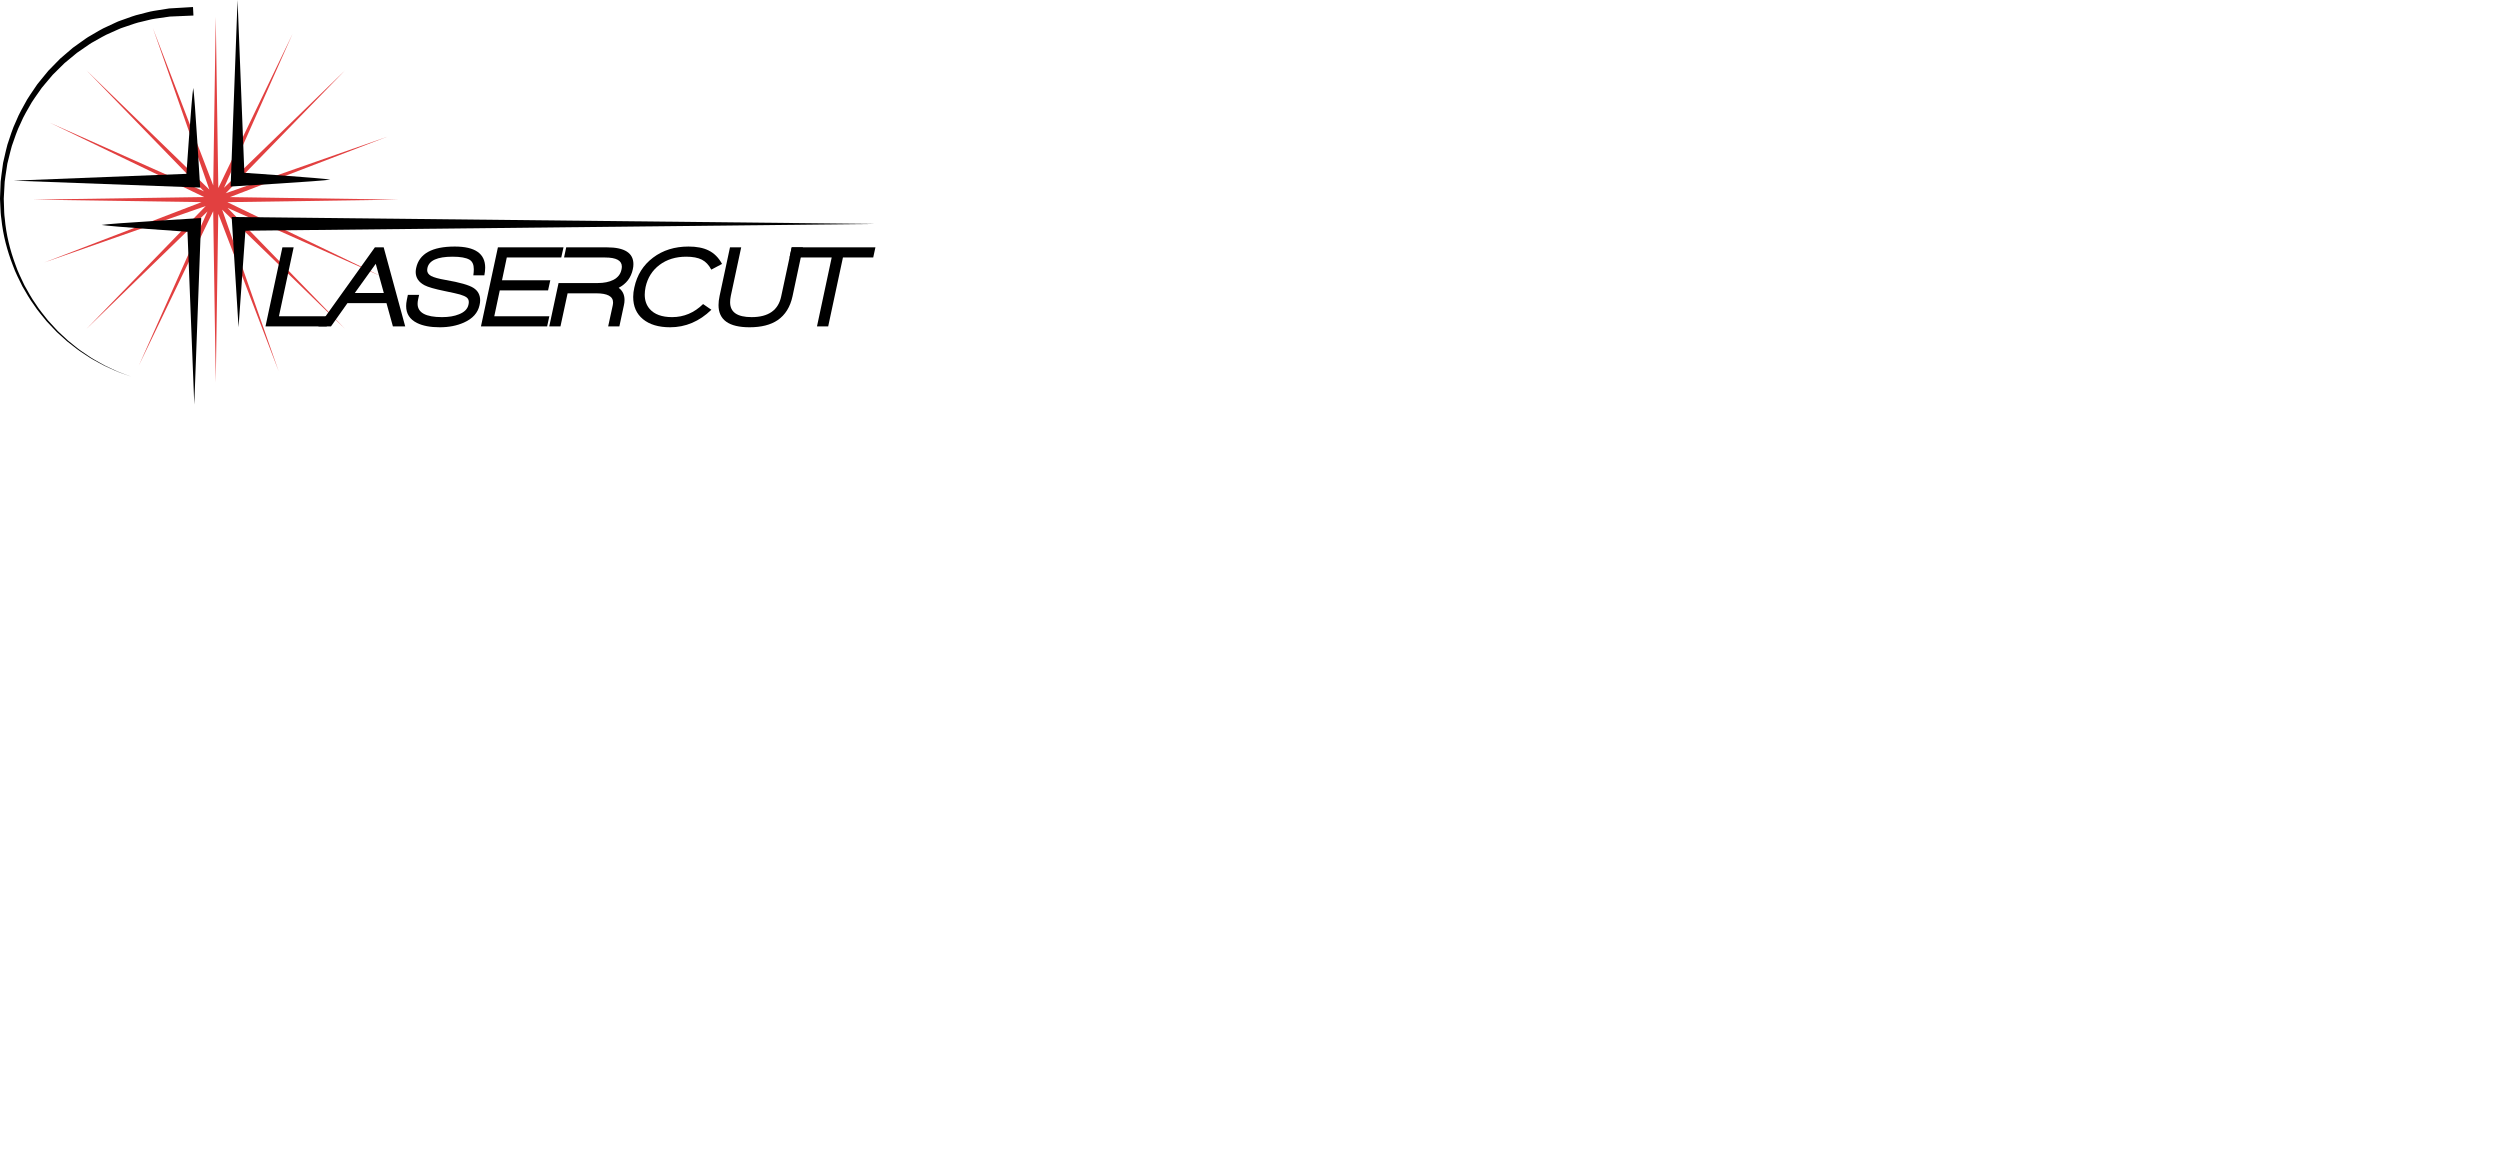
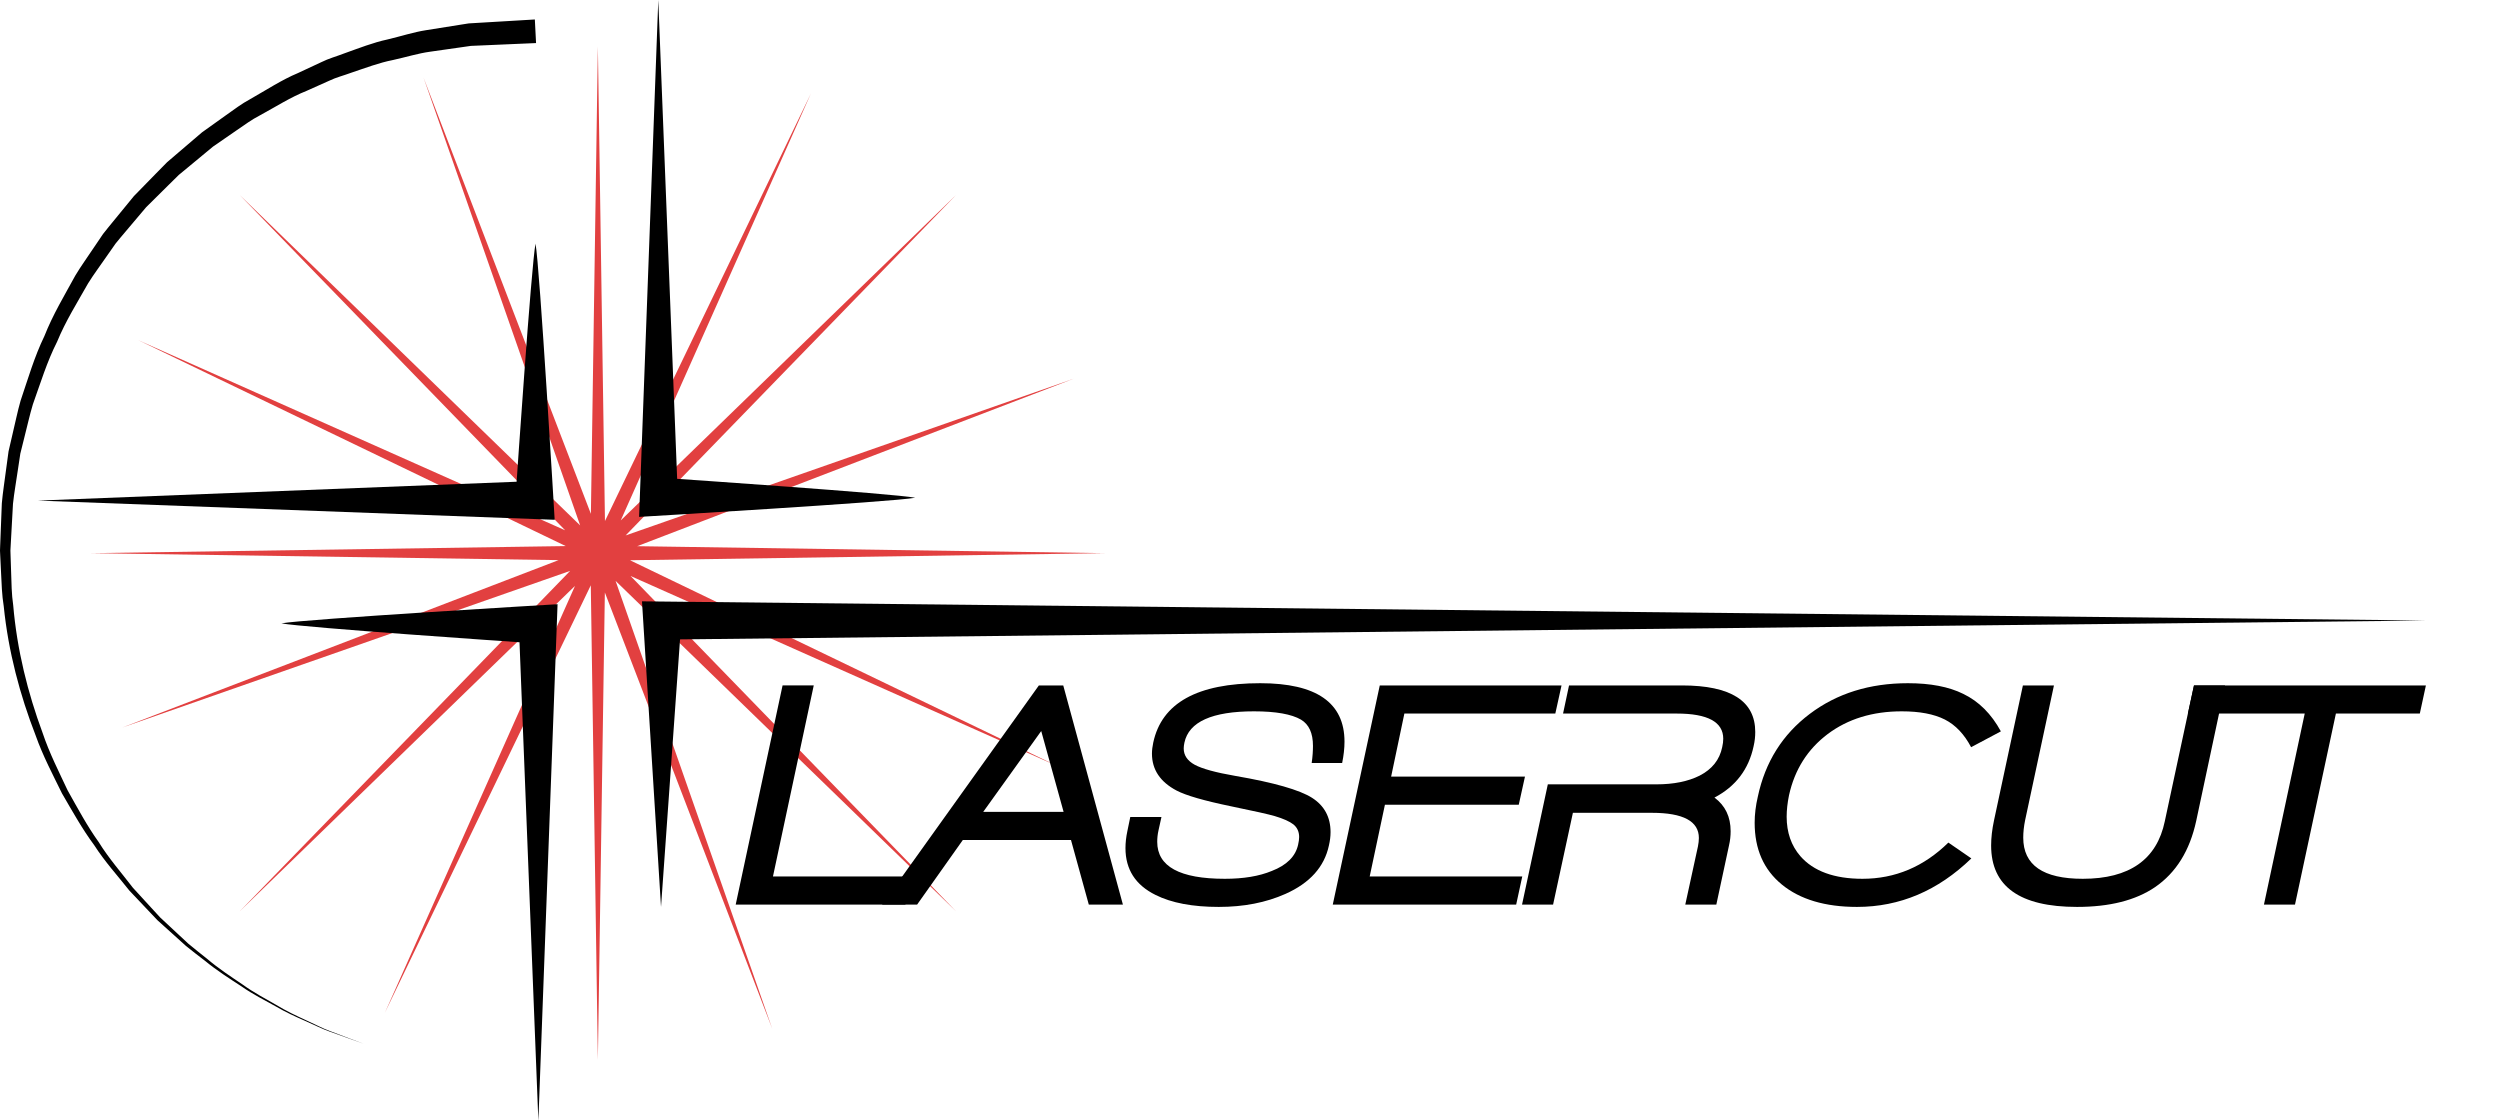
- <svg xmlns="http://www.w3.org/2000/svg" width="100%" height="100%" viewBox="0 0 909 420" version="1.1" style="fill-rule:evenodd;clip-rule:evenodd;stroke-linejoin:round;stroke-miterlimit:1.414;">
+ <svg xmlns="http://www.w3.org/2000/svg" width="100%" height="100%" viewBox="0 0 328.025 146.84" version="1.1" style="fill-rule:evenodd;clip-rule:evenodd;stroke-linejoin:round;stroke-miterlimit:1.414;">
  <g style="" transform="matrix(0.350484, 0, 0, 0.350484, -0.000285, 0.000001)">
    <g transform="matrix(4.16667,0,0,4.16667,235.854,204.438)">
      <path d="M0,1.272L42.641,0.636L0.644,0.009L39.859,-15.036L-0.395,-0.956L29.306,-31.558L-0.833,-2.304L16.257,-40.672L-2.25,-2.251L-2.887,-44.892L-3.514,-2.895L-18.559,-42.11L-4.478,-1.856L-35.08,-31.558L-5.827,-1.418L-44.194,-18.508L-5.774,-0.001L-48.415,0.636L-6.418,1.262L-45.633,16.307L-5.378,2.227L-35.08,32.829L-4.94,3.575L-22.031,41.943L-3.523,3.522L-2.887,46.164L-2.26,4.166L12.785,43.381L-1.296,3.127L29.306,32.829L0.053,2.689L38.421,19.779L0,1.272Z" style="fill:rgb(226,64,64);fill-rule:nonzero;" />
    </g>
    <g transform="matrix(4.16667,0,0,4.16667,289.375,267.129)">
      <path d="M0,14.636L3.664,-2.527L0.863,-2.527L-3.348,17.163L11.898,17.163L12.456,14.636L0,14.636Z" style="fill-rule:nonzero;" />
    </g>
    <g transform="matrix(4.16667,0,0,4.16667,368.084,291.309)">
      <path d="M0,3.032L5.212,-4.233L7.223,3.032L0,3.032ZM7.191,-8.329L5.001,-8.329L-7.276,8.834L-9.087,11.361L-5.938,11.361L-1.832,5.559L7.886,5.559L9.487,11.361L12.551,11.361L7.191,-8.329Z" style="fill-rule:nonzero;" />
    </g>
    <g transform="matrix(4.16667,0,0,4.16667,502.459,309.646)">
      <path d="M0,-5.76C0.137,-6.434 0.211,-7.076 0.211,-7.676C0.211,-11.183 -2.316,-12.93 -7.36,-12.93C-13.014,-12.93 -16.215,-11.151 -16.973,-7.592C-17.047,-7.245 -17.089,-6.908 -17.089,-6.602C-17.089,-5.17 -16.352,-4.065 -14.878,-3.286C-14.035,-2.843 -12.403,-2.37 -9.95,-1.864C-7.897,-1.443 -6.591,-1.148 -6.054,-0.99C-5.275,-0.759 -4.717,-0.506 -4.38,-0.243C-4.043,0.031 -3.864,0.41 -3.864,0.894C-3.864,1.084 -3.896,1.316 -3.959,1.589C-4.191,2.632 -4.98,3.421 -6.317,3.937C-7.455,4.411 -8.866,4.643 -10.54,4.643C-14.593,4.643 -16.615,3.537 -16.615,1.326C-16.615,1 -16.583,0.652 -16.499,0.284L-16.236,-0.906L-19.037,-0.906L-19.3,0.368C-19.416,0.915 -19.468,1.421 -19.468,1.884C-19.468,3.8 -18.573,5.201 -16.762,6.096C-15.33,6.812 -13.435,7.17 -11.087,7.17C-8.834,7.17 -6.844,6.78 -5.096,6.001C-2.896,5.022 -1.6,3.569 -1.19,1.652C-1.095,1.242 -1.042,0.842 -1.042,0.452C-1.042,-0.896 -1.6,-1.927 -2.706,-2.633C-3.812,-3.338 -6.107,-4.002 -9.603,-4.602C-11.371,-4.907 -12.582,-5.244 -13.246,-5.602C-13.898,-5.96 -14.235,-6.444 -14.235,-7.066C-14.235,-7.224 -14.214,-7.392 -14.172,-7.592C-13.772,-9.466 -11.677,-10.403 -7.918,-10.403C-5.959,-10.403 -4.549,-10.151 -3.696,-9.656C-2.98,-9.224 -2.622,-8.445 -2.622,-7.297C-2.622,-6.855 -2.653,-6.339 -2.738,-5.76L0,-5.76Z" style="fill-rule:nonzero;" />
    </g>
    <g transform="matrix(4.16667,0,0,4.16667,516.542,338.642)">
      <path d="M0,-19.689L-4.222,0L12.256,0L12.803,-2.526L-0.905,-2.526L0.463,-8.97L12.488,-8.97L13.046,-11.497L1.021,-11.497L2.211,-17.162L15.773,-17.162L16.331,-19.689L0,-19.689Z" style="fill-rule:nonzero;" />
    </g>
    <g transform="matrix(4.16667,0,0,4.16667,629.688,338.642)">
      <path d="M0,-19.689L-10.15,-19.689L-10.687,-17.162L-0.463,-17.162C2.316,-17.162 3.706,-16.404 3.706,-14.898C3.706,-14.667 3.675,-14.414 3.611,-14.14C3.38,-13.014 2.706,-12.161 1.579,-11.582C0.548,-11.066 -0.748,-10.802 -2.295,-10.802L-12.056,-10.802L-14.372,0L-11.582,0L-9.803,-8.244L-2.706,-8.244C0.116,-8.244 1.516,-7.486 1.516,-5.98C1.516,-5.748 1.485,-5.496 1.432,-5.222L0.295,0L3.085,0L4.222,-5.306C4.328,-5.759 4.37,-6.18 4.37,-6.591C4.37,-7.886 3.885,-8.897 2.917,-9.613C4.822,-10.613 5.991,-12.15 6.433,-14.224C6.539,-14.677 6.581,-15.098 6.581,-15.509C6.581,-18.289 4.391,-19.689 0,-19.689" style="fill-rule:nonzero;" />
    </g>
    <g transform="matrix(4.16667,0,0,4.16667,697.251,266.3)">
      <path d="M0,15.046C-2.537,15.046 -4.401,14.362 -5.58,13.014C-6.402,12.066 -6.812,10.877 -6.812,9.466C-6.812,8.865 -6.739,8.223 -6.602,7.549C-6.096,5.243 -4.938,3.411 -3.127,2.043C-1.316,0.684 0.905,0 3.527,0C5.138,0 6.423,0.242 7.402,0.737C8.371,1.232 9.15,2.064 9.761,3.222L12.435,1.8C11.582,0.232 10.455,-0.895 9.055,-1.569C7.76,-2.211 6.096,-2.527 4.085,-2.527C0.642,-2.527 -2.295,-1.611 -4.738,0.232C-7.181,2.074 -8.739,4.548 -9.402,7.665C-9.592,8.476 -9.687,9.266 -9.687,10.013C-9.687,12.382 -8.876,14.225 -7.244,15.562C-5.612,16.899 -3.359,17.573 -0.495,17.573C3.348,17.573 6.781,16.12 9.782,13.214L7.718,11.793C5.507,13.962 2.938,15.046 0,15.046" style="fill-rule:nonzero;" />
    </g>
    <g transform="matrix(4.16667,0,0,4.16667,821.359,339.521)">
      <path d="M0,-19.9L-0.547,-17.373L-2.622,-7.697C-3.338,-4.254 -5.802,-2.527 -9.992,-2.527C-13.562,-2.527 -15.341,-3.759 -15.341,-6.223C-15.341,-6.707 -15.288,-7.223 -15.172,-7.792L-12.582,-19.9L-15.372,-19.9L-17.963,-7.792C-18.142,-6.96 -18.226,-6.202 -18.226,-5.517C-18.226,-1.843 -15.657,0 -10.508,0C-7.581,0 -5.243,-0.59 -3.496,-1.779C-1.611,-3.074 -0.379,-5.054 0.2,-7.728L2.253,-17.373L2.79,-19.9L0,-19.9Z" style="fill-rule:nonzero;" />
    </g>
    <g transform="matrix(4.16667,0,0,4.16667,821.359,338.642)">
      <path d="M0,-19.689L-0.547,-17.162L9.95,-17.162L6.286,0L9.076,0L12.751,-17.162L20.29,-17.162L20.837,-19.689L0,-19.689Z" style="fill-rule:nonzero;" />
    </g>
    <g transform="matrix(4.16667,0,0,4.16667,200.479,194.592)">
      <path d="M0,-24.811C-0.374,-22.887 -1.698,-3.419 -1.698,-3.419L-44.721,-1.724L1.721,0C1.721,0 0.374,-22.887 0,-24.811" style="fill-rule:nonzero;" />
    </g>
    <g transform="matrix(4.16667,0,0,4.16667,105.354,412.534)">
      <path d="M0,-43C1.924,-42.626 21.392,-41.302 21.392,-41.302L23.087,1.721L24.811,-44.721C24.811,-44.721 1.924,-43.374 0,-43" style="fill-rule:nonzero;" />
    </g>
    <g transform="matrix(4.16667,0,0,4.16667,342.638,7.17084)">
      <path d="M0,43C-1.924,42.626 -21.392,41.302 -21.392,41.302L-23.087,-1.721L-24.811,44.721C-24.811,44.721 -1.924,43.374 0,43" style="fill-rule:nonzero;" />
    </g>
    <g transform="matrix(0.295487,-4.15618,-4.15618,-0.295487,608.15,612.355)">
      <path d="M59.176,90.99L83.275,90.99L96.09,-65.361L86.443,94.643L59.176,90.99Z" style="fill-rule:nonzero;" />
    </g>
    <g transform="matrix(4.16667,0,0,4.16667,136.158,7.29167)">
      <path d="M0,92.035C0,92.035 -0.484,91.861 -1.392,91.534C-1.846,91.371 -2.406,91.17 -3.064,90.933C-3.726,90.706 -4.442,90.331 -5.269,89.973C-6.095,89.611 -7.007,89.201 -7.945,88.65C-8.892,88.117 -9.952,87.598 -10.982,86.874C-12.034,86.187 -13.168,85.474 -14.26,84.577C-14.815,84.142 -15.4,83.713 -15.97,83.241C-16.52,82.744 -17.083,82.236 -17.658,81.718C-17.946,81.458 -18.236,81.196 -18.53,80.931C-18.802,80.644 -19.077,80.355 -19.354,80.062C-19.909,79.477 -20.474,78.88 -21.048,78.274C-22.082,76.962 -23.254,75.681 -24.217,74.182C-25.279,72.751 -26.167,71.152 -27.107,69.537C-27.927,67.86 -28.826,66.167 -29.474,64.332C-30.881,60.715 -31.931,56.793 -32.342,52.721C-32.509,51.71 -32.534,50.683 -32.585,49.654L-32.66,48.109L-32.678,47.722L-32.664,47.316L-32.634,46.548L-32.513,43.47C-32.423,42.439 -32.25,41.399 -32.121,40.363L-31.91,38.806L-31.559,37.286C-31.313,36.275 -31.114,35.252 -30.829,34.255C-30.162,32.291 -29.589,30.296 -28.688,28.445C-27.935,26.528 -26.876,24.781 -25.913,23.012C-25.397,22.147 -24.802,21.339 -24.255,20.509L-23.422,19.277C-23.123,18.885 -22.803,18.511 -22.496,18.129C-21.876,17.371 -21.26,16.619 -20.65,15.874C-19.978,15.185 -19.311,14.503 -18.652,13.828C-18.321,13.491 -17.991,13.157 -17.664,12.824C-17.309,12.521 -16.957,12.219 -16.606,11.919C-15.905,11.319 -15.212,10.726 -14.528,10.142C-13.796,9.618 -13.074,9.102 -12.363,8.594C-11.647,8.091 -10.962,7.564 -10.213,7.165C-8.739,6.331 -7.366,5.423 -5.91,4.816C-5.197,4.483 -4.499,4.158 -3.816,3.839C-3.142,3.5 -2.425,3.312 -1.757,3.051C-0.406,2.569 0.865,2.069 2.119,1.8C3.364,1.505 4.51,1.129 5.605,0.962C6.7,0.788 7.706,0.628 8.614,0.483C8.842,0.447 9.063,0.412 9.278,0.378L9.438,0.353L9.646,0.34L9.951,0.322C10.351,0.298 10.726,0.276 11.075,0.255C11.774,0.214 12.368,0.178 12.849,0.15C13.813,0.093 14.326,0.062 14.326,0.062L15.377,0L15.486,2.12L14.434,2.165C14.434,2.165 13.92,2.187 12.956,2.229C12.474,2.25 11.88,2.276 11.181,2.306C10.832,2.321 10.456,2.337 10.055,2.355L9.75,2.368L9.646,2.371L9.493,2.393C9.286,2.422 9.074,2.453 8.856,2.484C7.984,2.609 7.018,2.746 5.966,2.896C4.913,3.038 3.811,3.384 2.611,3.647C1.402,3.883 0.177,4.347 -1.129,4.788C-1.774,5.03 -2.469,5.197 -3.121,5.514C-3.782,5.81 -4.459,6.113 -5.15,6.422C-6.562,6.981 -7.895,7.838 -9.33,8.618C-10.06,8.989 -10.727,9.489 -11.425,9.963C-12.12,10.442 -12.825,10.929 -13.54,11.423C-14.21,11.978 -14.888,12.54 -15.575,13.109C-15.919,13.393 -16.265,13.68 -16.613,13.967C-16.935,14.284 -17.258,14.603 -17.583,14.923C-18.233,15.567 -18.889,16.217 -19.551,16.873C-20.153,17.586 -20.761,18.305 -21.374,19.031C-21.677,19.396 -21.994,19.754 -22.29,20.13L-23.117,21.311C-23.659,22.109 -24.252,22.884 -24.766,23.716C-25.727,25.42 -26.787,27.102 -27.548,28.955C-28.456,30.743 -29.042,32.677 -29.725,34.583C-30.019,35.551 -30.227,36.546 -30.484,37.529L-30.852,39.009L-31.078,40.509C-31.219,41.512 -31.405,42.504 -31.511,43.517L-31.681,46.593L-31.723,47.36L-31.742,47.721L-31.73,48.101L-31.68,49.617C-31.647,50.627 -31.64,51.637 -31.491,52.631C-31.151,56.635 -30.181,60.509 -28.851,64.096C-28.242,65.916 -27.381,67.598 -26.599,69.269C-25.695,70.877 -24.842,72.474 -23.814,73.905C-22.886,75.405 -21.745,76.69 -20.741,78.008C-20.181,78.619 -19.63,79.219 -19.09,79.809C-18.819,80.103 -18.55,80.395 -18.285,80.684C-17.998,80.951 -17.714,81.216 -17.432,81.478C-16.87,82.003 -16.318,82.516 -15.78,83.018C-15.22,83.497 -14.646,83.931 -14.101,84.373C-13.03,85.283 -11.913,86.01 -10.876,86.711C-9.861,87.449 -8.815,87.982 -7.879,88.529C-6.951,89.094 -6.05,89.516 -5.233,89.891C-4.413,90.26 -3.705,90.646 -3.046,90.884C-2.392,91.131 -1.835,91.342 -1.384,91.512C-0.481,91.853 0,92.035 0,92.035" style="fill-rule:nonzero;" />
    </g>
  </g>
</svg>
